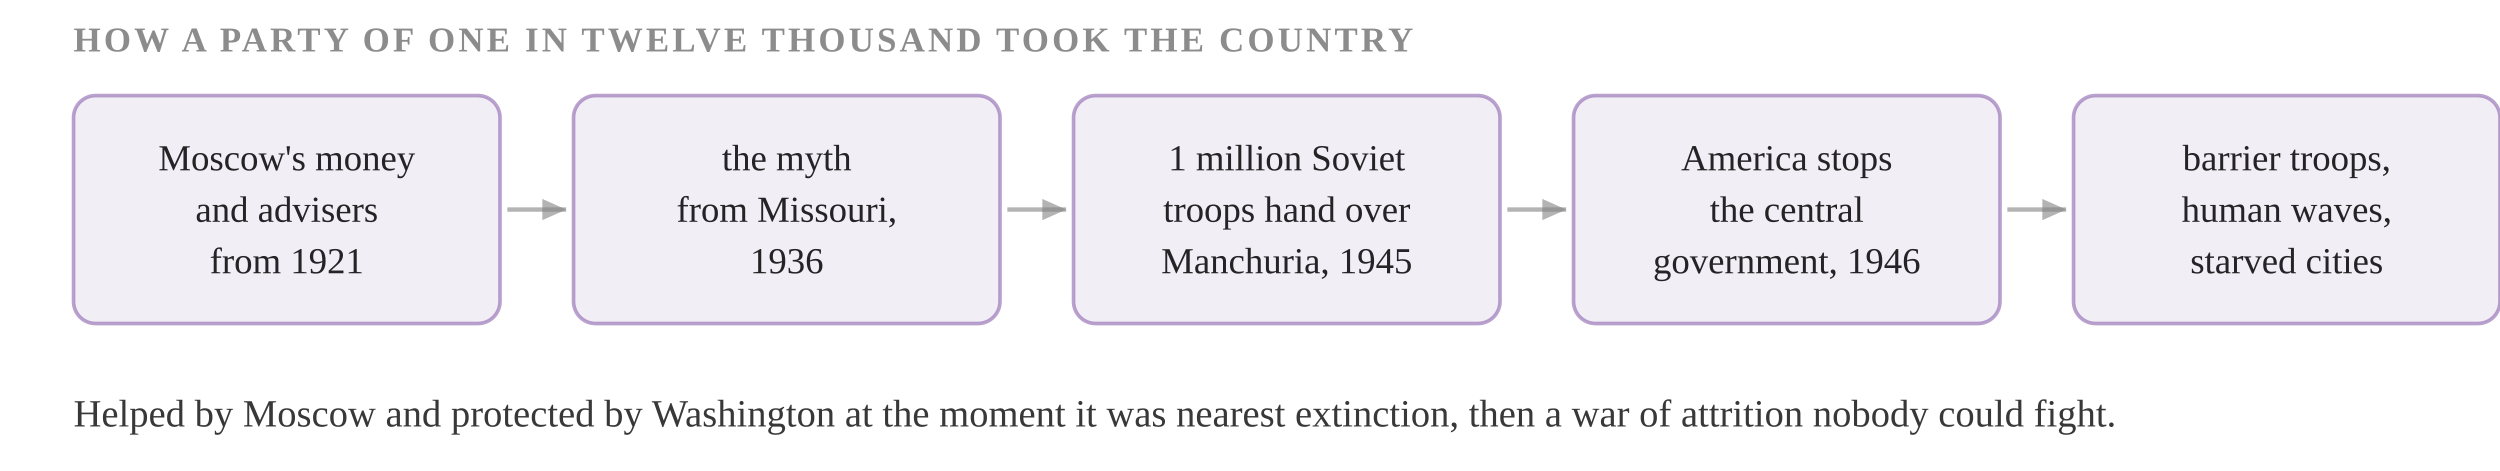
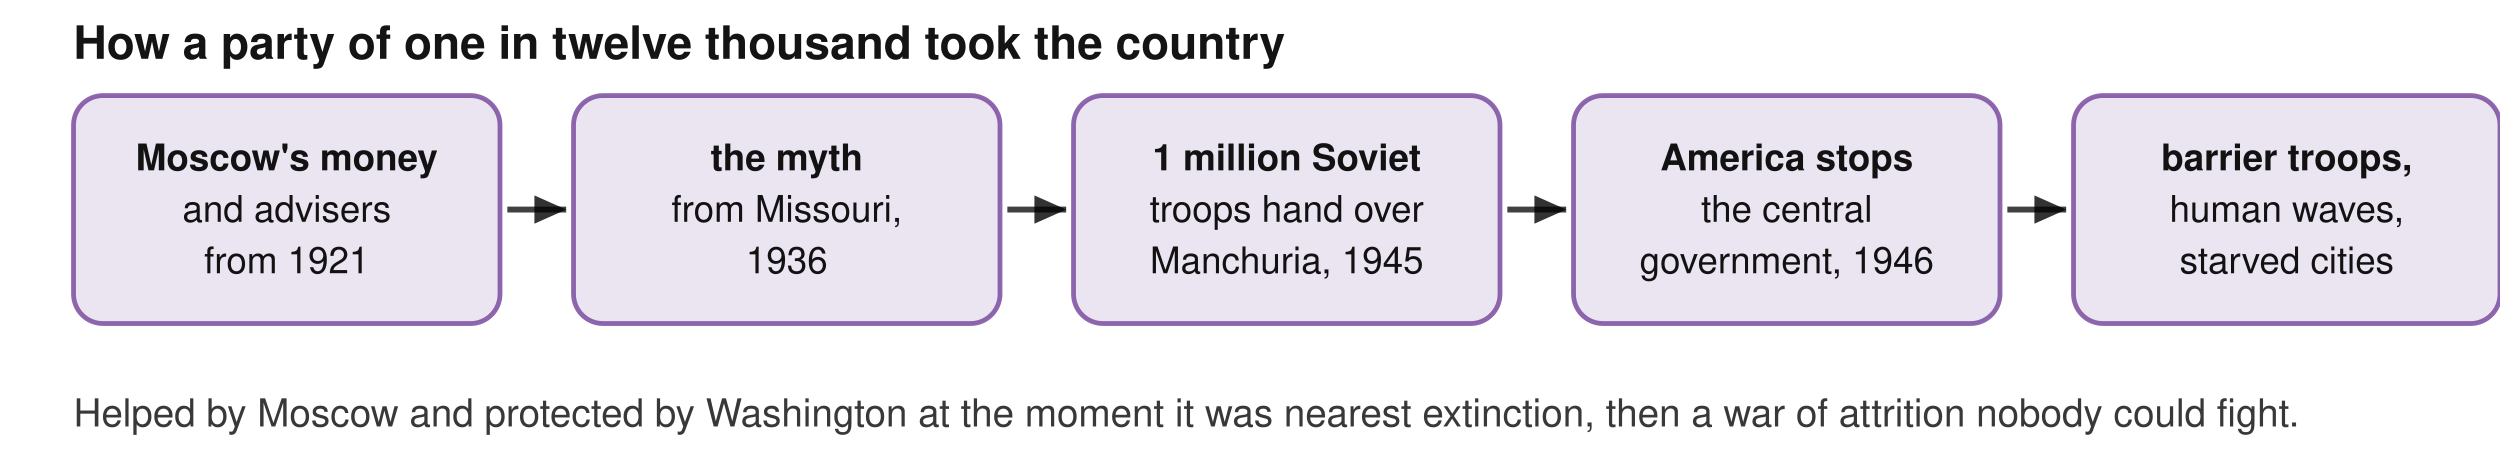
- <svg xmlns="http://www.w3.org/2000/svg" viewBox="0 0 680 128" width="680" role="img" aria-label="How the communists won: Soviet money, the underdog myth, a Soviet army in Manchuria, American restraint on the central government, and a war of attrition" style="max-width:100%;height:auto">
-   <text x="20" y="14" font-size="9.5" fill="currentColor" opacity="0.45" text-anchor="start" font-weight="700" letter-spacing=".09em">HOW A PARTY OF ONE IN TWELVE THOUSAND TOOK THE COUNTRY</text>
+ <svg xmlns="http://www.w3.org/2000/svg" viewBox="0 0 680 128" width="680" role="img" aria-label="How the communists won: Soviet money, the underdog myth, a Soviet army in Manchuria, American restraint on the central government, and a war of attrition" style="max-width:100%;height:auto" font-family="-apple-system, 'Segoe UI', Helvetica, Arial, sans-serif">
+   <text x="20" y="16" font-size="12.5" fill="currentColor" opacity="0.92" text-anchor="start" font-weight="700">How a party of one in twelve thousand took the country</text>
  <defs>
    <marker id="ar" viewBox="0 0 10 10" refX="9" refY="5" markerWidth="6" markerHeight="6" orient="auto-start-reverse">
-       <path d="M0,1 L9,5 L0,9 z" fill="rgba(130,130,130,.6)" />
+       <path d="M0,1 L9,5 L0,9 z" fill="currentColor" fill-opacity=".8" />
+     </marker>
+     <marker id="arbig" viewBox="0 0 10 10" refX="8" refY="5" markerWidth="4" markerHeight="4" orient="auto-start-reverse">
+       <path d="M0,0 L10,5 L0,10 z" fill="currentColor" fill-opacity=".85" />
    </marker>
  </defs>
-   <rect x="20" y="26" width="116" height="62" rx="6" fill="rgba(129,86,166,.10)" stroke="#8156a6" stroke-opacity=".55" />
-   <text x="78.0" y="46.333" font-size="10" fill="currentColor" opacity="0.85" text-anchor="middle">Moscow's money</text>
-   <text x="78.0" y="60.333" font-size="10" fill="currentColor" opacity="0.85" text-anchor="middle">and advisers</text>
-   <text x="78.0" y="74.333" font-size="10" fill="currentColor" opacity="0.85" text-anchor="middle">from 1921</text>
-   <line x1="138.0" y1="57.0" x2="154.0" y2="57.0" stroke="rgba(130,130,130,.6)" stroke-width="1.2" marker-end="url(#ar)" />
-   <rect x="156" y="26" width="116" height="62" rx="6" fill="rgba(129,86,166,.10)" stroke="#8156a6" stroke-opacity=".55" />
-   <text x="214.0" y="46.333" font-size="10" fill="currentColor" opacity="0.85" text-anchor="middle">the myth</text>
-   <text x="214.0" y="60.333" font-size="10" fill="currentColor" opacity="0.85" text-anchor="middle">from Missouri,</text>
-   <text x="214.0" y="74.333" font-size="10" fill="currentColor" opacity="0.85" text-anchor="middle">1936</text>
-   <line x1="274.0" y1="57.0" x2="290.0" y2="57.0" stroke="rgba(130,130,130,.6)" stroke-width="1.2" marker-end="url(#ar)" />
-   <rect x="292" y="26" width="116" height="62" rx="6" fill="rgba(129,86,166,.10)" stroke="#8156a6" stroke-opacity=".55" />
-   <text x="350.0" y="46.333" font-size="10" fill="currentColor" opacity="0.85" text-anchor="middle">1 million Soviet</text>
-   <text x="350.0" y="60.333" font-size="10" fill="currentColor" opacity="0.85" text-anchor="middle">troops hand over</text>
-   <text x="350.0" y="74.333" font-size="10" fill="currentColor" opacity="0.85" text-anchor="middle">Manchuria, 1945</text>
-   <line x1="410.0" y1="57.0" x2="426.0" y2="57.0" stroke="rgba(130,130,130,.6)" stroke-width="1.2" marker-end="url(#ar)" />
-   <rect x="428" y="26" width="116" height="62" rx="6" fill="rgba(129,86,166,.10)" stroke="#8156a6" stroke-opacity=".55" />
-   <text x="486.0" y="46.333" font-size="10" fill="currentColor" opacity="0.85" text-anchor="middle">America stops</text>
-   <text x="486.0" y="60.333" font-size="10" fill="currentColor" opacity="0.85" text-anchor="middle">the central</text>
-   <text x="486.0" y="74.333" font-size="10" fill="currentColor" opacity="0.85" text-anchor="middle">government, 1946</text>
-   <line x1="546.0" y1="57.0" x2="562.0" y2="57.0" stroke="rgba(130,130,130,.6)" stroke-width="1.2" marker-end="url(#ar)" />
-   <rect x="564" y="26" width="116" height="62" rx="6" fill="rgba(129,86,166,.10)" stroke="#8156a6" stroke-opacity=".55" />
-   <text x="622.0" y="46.333" font-size="10" fill="currentColor" opacity="0.85" text-anchor="middle">barrier troops,</text>
-   <text x="622.0" y="60.333" font-size="10" fill="currentColor" opacity="0.85" text-anchor="middle">human waves,</text>
-   <text x="622.0" y="74.333" font-size="10" fill="currentColor" opacity="0.85" text-anchor="middle">starved cities</text>
+   <rect x="20" y="26" width="116" height="62" rx="8" fill="rgba(129,86,166,.16)" stroke="rgba(129,86,166,.9)" stroke-width="1.3" />
+   <text x="78.0" y="46.333" font-size="10" fill="currentColor" opacity="0.92" text-anchor="middle" font-weight="600">Moscow's money</text>
+   <text x="78.0" y="60.333" font-size="10" fill="currentColor" opacity="0.92" text-anchor="middle" font-weight="500">and advisers</text>
+   <text x="78.0" y="74.333" font-size="10" fill="currentColor" opacity="0.92" text-anchor="middle" font-weight="500">from 1921</text>
+   <line x1="138.0" y1="57.0" x2="154.0" y2="57.0" stroke="currentColor" stroke-opacity=".75" stroke-width="1.6" marker-end="url(#ar)" />
+   <rect x="156" y="26" width="116" height="62" rx="8" fill="rgba(129,86,166,.16)" stroke="rgba(129,86,166,.9)" stroke-width="1.3" />
+   <text x="214.0" y="46.333" font-size="10" fill="currentColor" opacity="0.92" text-anchor="middle" font-weight="600">the myth</text>
+   <text x="214.0" y="60.333" font-size="10" fill="currentColor" opacity="0.92" text-anchor="middle" font-weight="500">from Missouri,</text>
+   <text x="214.0" y="74.333" font-size="10" fill="currentColor" opacity="0.92" text-anchor="middle" font-weight="500">1936</text>
+   <line x1="274.0" y1="57.0" x2="290.0" y2="57.0" stroke="currentColor" stroke-opacity=".75" stroke-width="1.6" marker-end="url(#ar)" />
+   <rect x="292" y="26" width="116" height="62" rx="8" fill="rgba(129,86,166,.16)" stroke="rgba(129,86,166,.9)" stroke-width="1.3" />
+   <text x="350.0" y="46.333" font-size="10" fill="currentColor" opacity="0.92" text-anchor="middle" font-weight="600">1 million Soviet</text>
+   <text x="350.0" y="60.333" font-size="10" fill="currentColor" opacity="0.92" text-anchor="middle" font-weight="500">troops hand over</text>
+   <text x="350.0" y="74.333" font-size="10" fill="currentColor" opacity="0.92" text-anchor="middle" font-weight="500">Manchuria, 1945</text>
+   <line x1="410.0" y1="57.0" x2="426.0" y2="57.0" stroke="currentColor" stroke-opacity=".75" stroke-width="1.6" marker-end="url(#ar)" />
+   <rect x="428" y="26" width="116" height="62" rx="8" fill="rgba(129,86,166,.16)" stroke="rgba(129,86,166,.9)" stroke-width="1.3" />
+   <text x="486.0" y="46.333" font-size="10" fill="currentColor" opacity="0.92" text-anchor="middle" font-weight="600">America stops</text>
+   <text x="486.0" y="60.333" font-size="10" fill="currentColor" opacity="0.92" text-anchor="middle" font-weight="500">the central</text>
+   <text x="486.0" y="74.333" font-size="10" fill="currentColor" opacity="0.92" text-anchor="middle" font-weight="500">government, 1946</text>
+   <line x1="546.0" y1="57.0" x2="562.0" y2="57.0" stroke="currentColor" stroke-opacity=".75" stroke-width="1.6" marker-end="url(#ar)" />
+   <rect x="564" y="26" width="116" height="62" rx="8" fill="rgba(129,86,166,.16)" stroke="rgba(129,86,166,.9)" stroke-width="1.3" />
+   <text x="622.0" y="46.333" font-size="10" fill="currentColor" opacity="0.92" text-anchor="middle" font-weight="600">barrier troops,</text>
+   <text x="622.0" y="60.333" font-size="10" fill="currentColor" opacity="0.92" text-anchor="middle" font-weight="500">human waves,</text>
+   <text x="622.0" y="74.333" font-size="10" fill="currentColor" opacity="0.92" text-anchor="middle" font-weight="500">starved cities</text>
  <text x="20" y="116" font-size="10.5" fill="currentColor" opacity="0.78" text-anchor="start">Helped by Moscow and protected by Washington at the moment it was nearest extinction, then a war of attrition nobody could fight.</text>
</svg>
